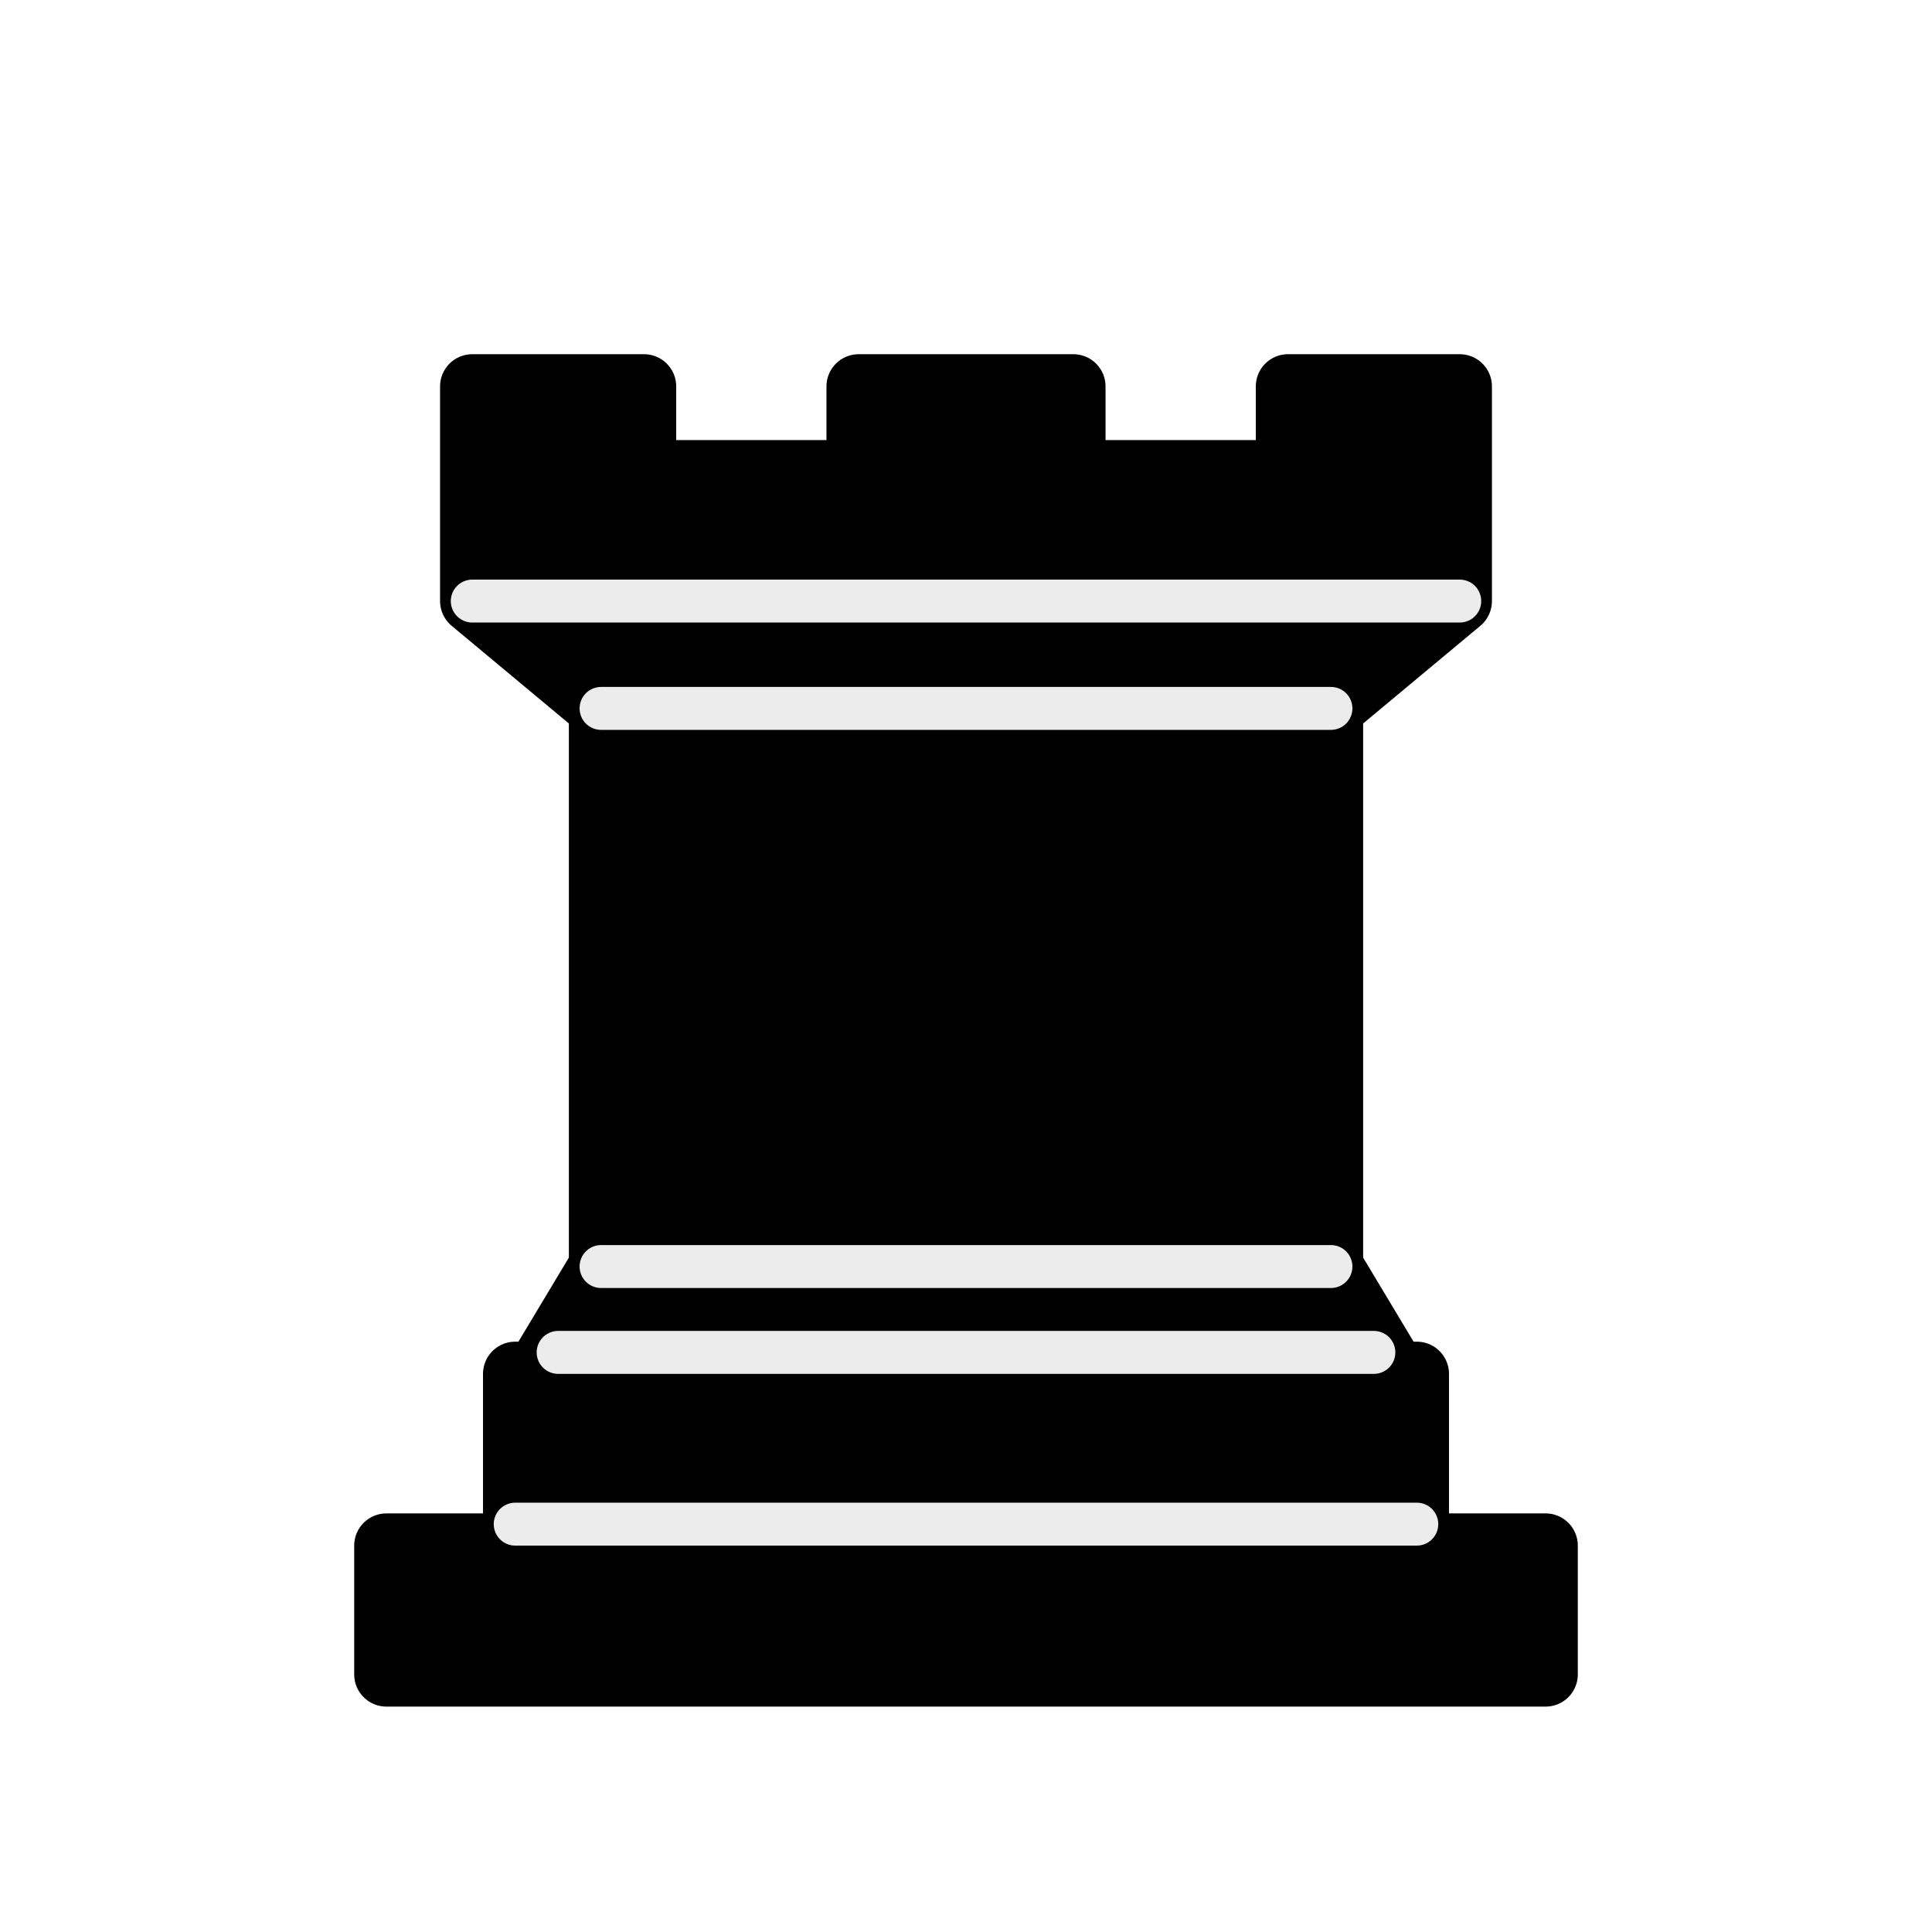
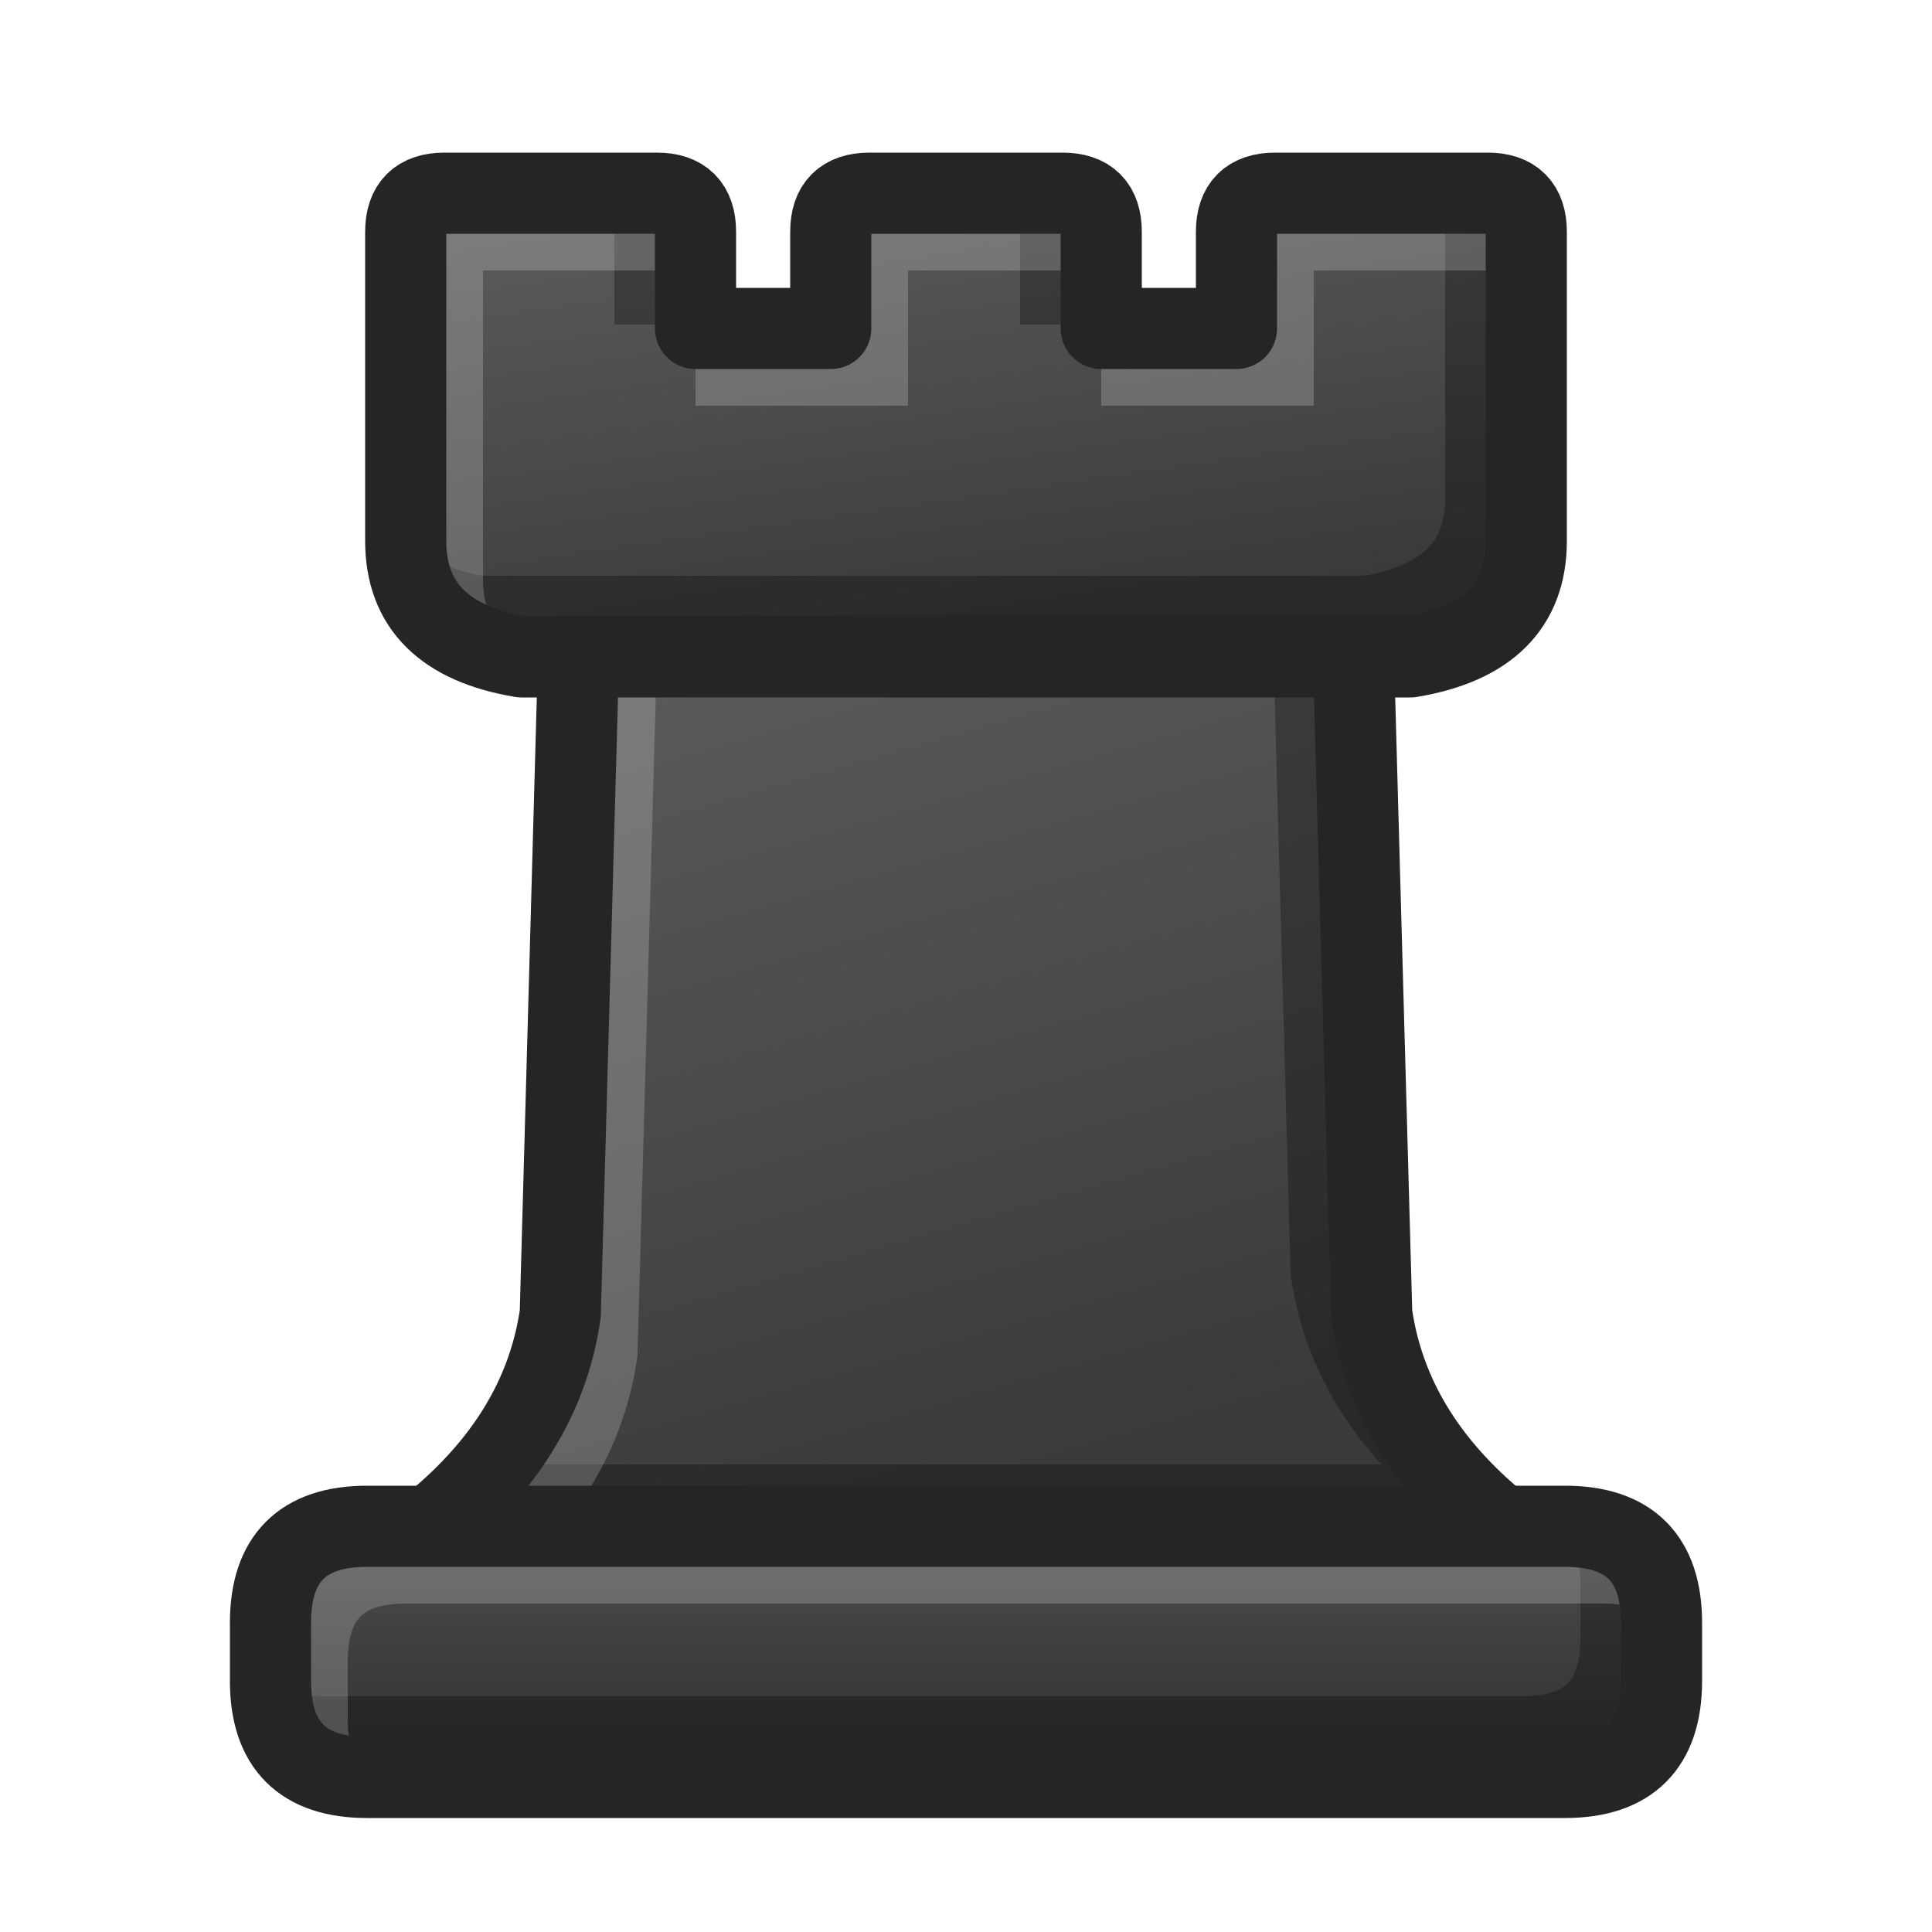
- <svg xmlns="http://www.w3.org/2000/svg" width="45" height="45">
-   <g fill-rule="evenodd" stroke="#000" stroke-width="1.5" stroke-linecap="round" stroke-linejoin="round">
-     <path d="M9 39h27v-3H9v3zm3.5-7l1.5-2.5h17l1.5 2.5h-20zm-.5 4v-4h21v4H12z" stroke-linecap="butt" />
-     <path d="M14 29.5v-13h17v13H14z" stroke-linecap="butt" stroke-linejoin="miter" />
-     <path d="M14 16.5L11 14h23l-3 2.5H14zM11 14V9h4v2h5V9h5v2h5V9h4v5H11z" stroke-linecap="butt" />
-     <path d="M12 35.5h21m-20-4h19m-18-2h17m-17-13h17M11 14h23" fill="none" stroke="#ececec" stroke-width="1" stroke-linejoin="miter" />
+ <svg xmlns="http://www.w3.org/2000/svg" viewBox="0 0 100 100">
+   <defs>
+     <linearGradient id="g" x1="0" y1="0" x2="0.35" y2="1">
+       <stop offset="0" stop-color="#5e5e5e" />
+       <stop offset="1" stop-color="#3a3a3a" />
+     </linearGradient>
+     <linearGradient id="gb" x1="0" y1="0" x2="0" y2="1">
+       <stop offset="0" stop-color="#4e4e4e" />
+       <stop offset="1" stop-color="#2f2f2f" />
+     </linearGradient>
+     <clipPath id="c0">
+       <path d="M30 32 H70 L71 68 Q72 75 79 80 H21 Q28 75 29 68 Z" />
+     </clipPath>
+     <clipPath id="c1">
+       <path d="M21 12 Q21 10 23 10 H34 Q36 10 36 12 V17 H43 V12 Q43 10 45 10 H55 Q57 10 57 12 V17 H64 V12 Q64 10 66 10 H77 Q79 10 79 12 V28 Q79 33 73 34 H27 Q21 33 21 28 Z" />
+     </clipPath>
+     <clipPath id="c2">
+       <path d="M19 79 H81 Q86 79 86 84 V87 Q86 92 81 92 H19 Q14 92 14 87 V84 Q14 79 19 79 Z" />
+     </clipPath>
+   </defs>
+   <path d="M30 32 H70 L71 68 Q72 75 79 80 H21 Q28 75 29 68 Z" fill="url(#g)" />
+   <g clip-path="url(#c0)" fill="none" stroke-width="4">
+     <path d="M30 32 H70 L71 68 Q72 75 79 80 H21 Q28 75 29 68 Z" stroke="rgba(0,0,0,0.30)" transform="translate(-2.2 -2.2)" />
+     <path d="M30 32 H70 L71 68 Q72 75 79 80 H21 Q28 75 29 68 Z" stroke="rgba(255,255,255,0.20)" transform="translate(2 2)" />
  </g>
+   <path d="M30 32 H70 L71 68 Q72 75 79 80 H21 Q28 75 29 68 Z" fill="none" stroke="#252525" stroke-width="4.2" stroke-linejoin="round" />
+   <path d="M21 12 Q21 10 23 10 H34 Q36 10 36 12 V17 H43 V12 Q43 10 45 10 H55 Q57 10 57 12 V17 H64 V12 Q64 10 66 10 H77 Q79 10 79 12 V28 Q79 33 73 34 H27 Q21 33 21 28 Z" fill="url(#g)" />
+   <g clip-path="url(#c1)" fill="none" stroke-width="4">
+     <path d="M21 12 Q21 10 23 10 H34 Q36 10 36 12 V17 H43 V12 Q43 10 45 10 H55 Q57 10 57 12 V17 H64 V12 Q64 10 66 10 H77 Q79 10 79 12 V28 Q79 33 73 34 H27 Q21 33 21 28 Z" stroke="rgba(0,0,0,0.30)" transform="translate(-2.2 -2.2)" />
+     <path d="M21 12 Q21 10 23 10 H34 Q36 10 36 12 V17 H43 V12 Q43 10 45 10 H55 Q57 10 57 12 V17 H64 V12 Q64 10 66 10 H77 Q79 10 79 12 V28 Q79 33 73 34 H27 Q21 33 21 28 Z" stroke="rgba(255,255,255,0.20)" transform="translate(2 2)" />
+   </g>
+   <path d="M21 12 Q21 10 23 10 H34 Q36 10 36 12 V17 H43 V12 Q43 10 45 10 H55 Q57 10 57 12 V17 H64 V12 Q64 10 66 10 H77 Q79 10 79 12 V28 Q79 33 73 34 H27 Q21 33 21 28 Z" fill="none" stroke="#252525" stroke-width="4.2" stroke-linejoin="round" />
+   <path d="M19 79 H81 Q86 79 86 84 V87 Q86 92 81 92 H19 Q14 92 14 87 V84 Q14 79 19 79 Z" fill="url(#gb)" />
+   <g clip-path="url(#c2)" fill="none" stroke-width="4">
+     <path d="M19 79 H81 Q86 79 86 84 V87 Q86 92 81 92 H19 Q14 92 14 87 V84 Q14 79 19 79 Z" stroke="rgba(0,0,0,0.30)" transform="translate(-2.2 -2.2)" />
+     <path d="M19 79 H81 Q86 79 86 84 V87 Q86 92 81 92 H19 Q14 92 14 87 V84 Q14 79 19 79 Z" stroke="rgba(255,255,255,0.20)" transform="translate(2 2)" />
+   </g>
+   <path d="M19 79 H81 Q86 79 86 84 V87 Q86 92 81 92 H19 Q14 92 14 87 V84 Q14 79 19 79 Z" fill="none" stroke="#252525" stroke-width="4.2" stroke-linejoin="round" />
</svg>
